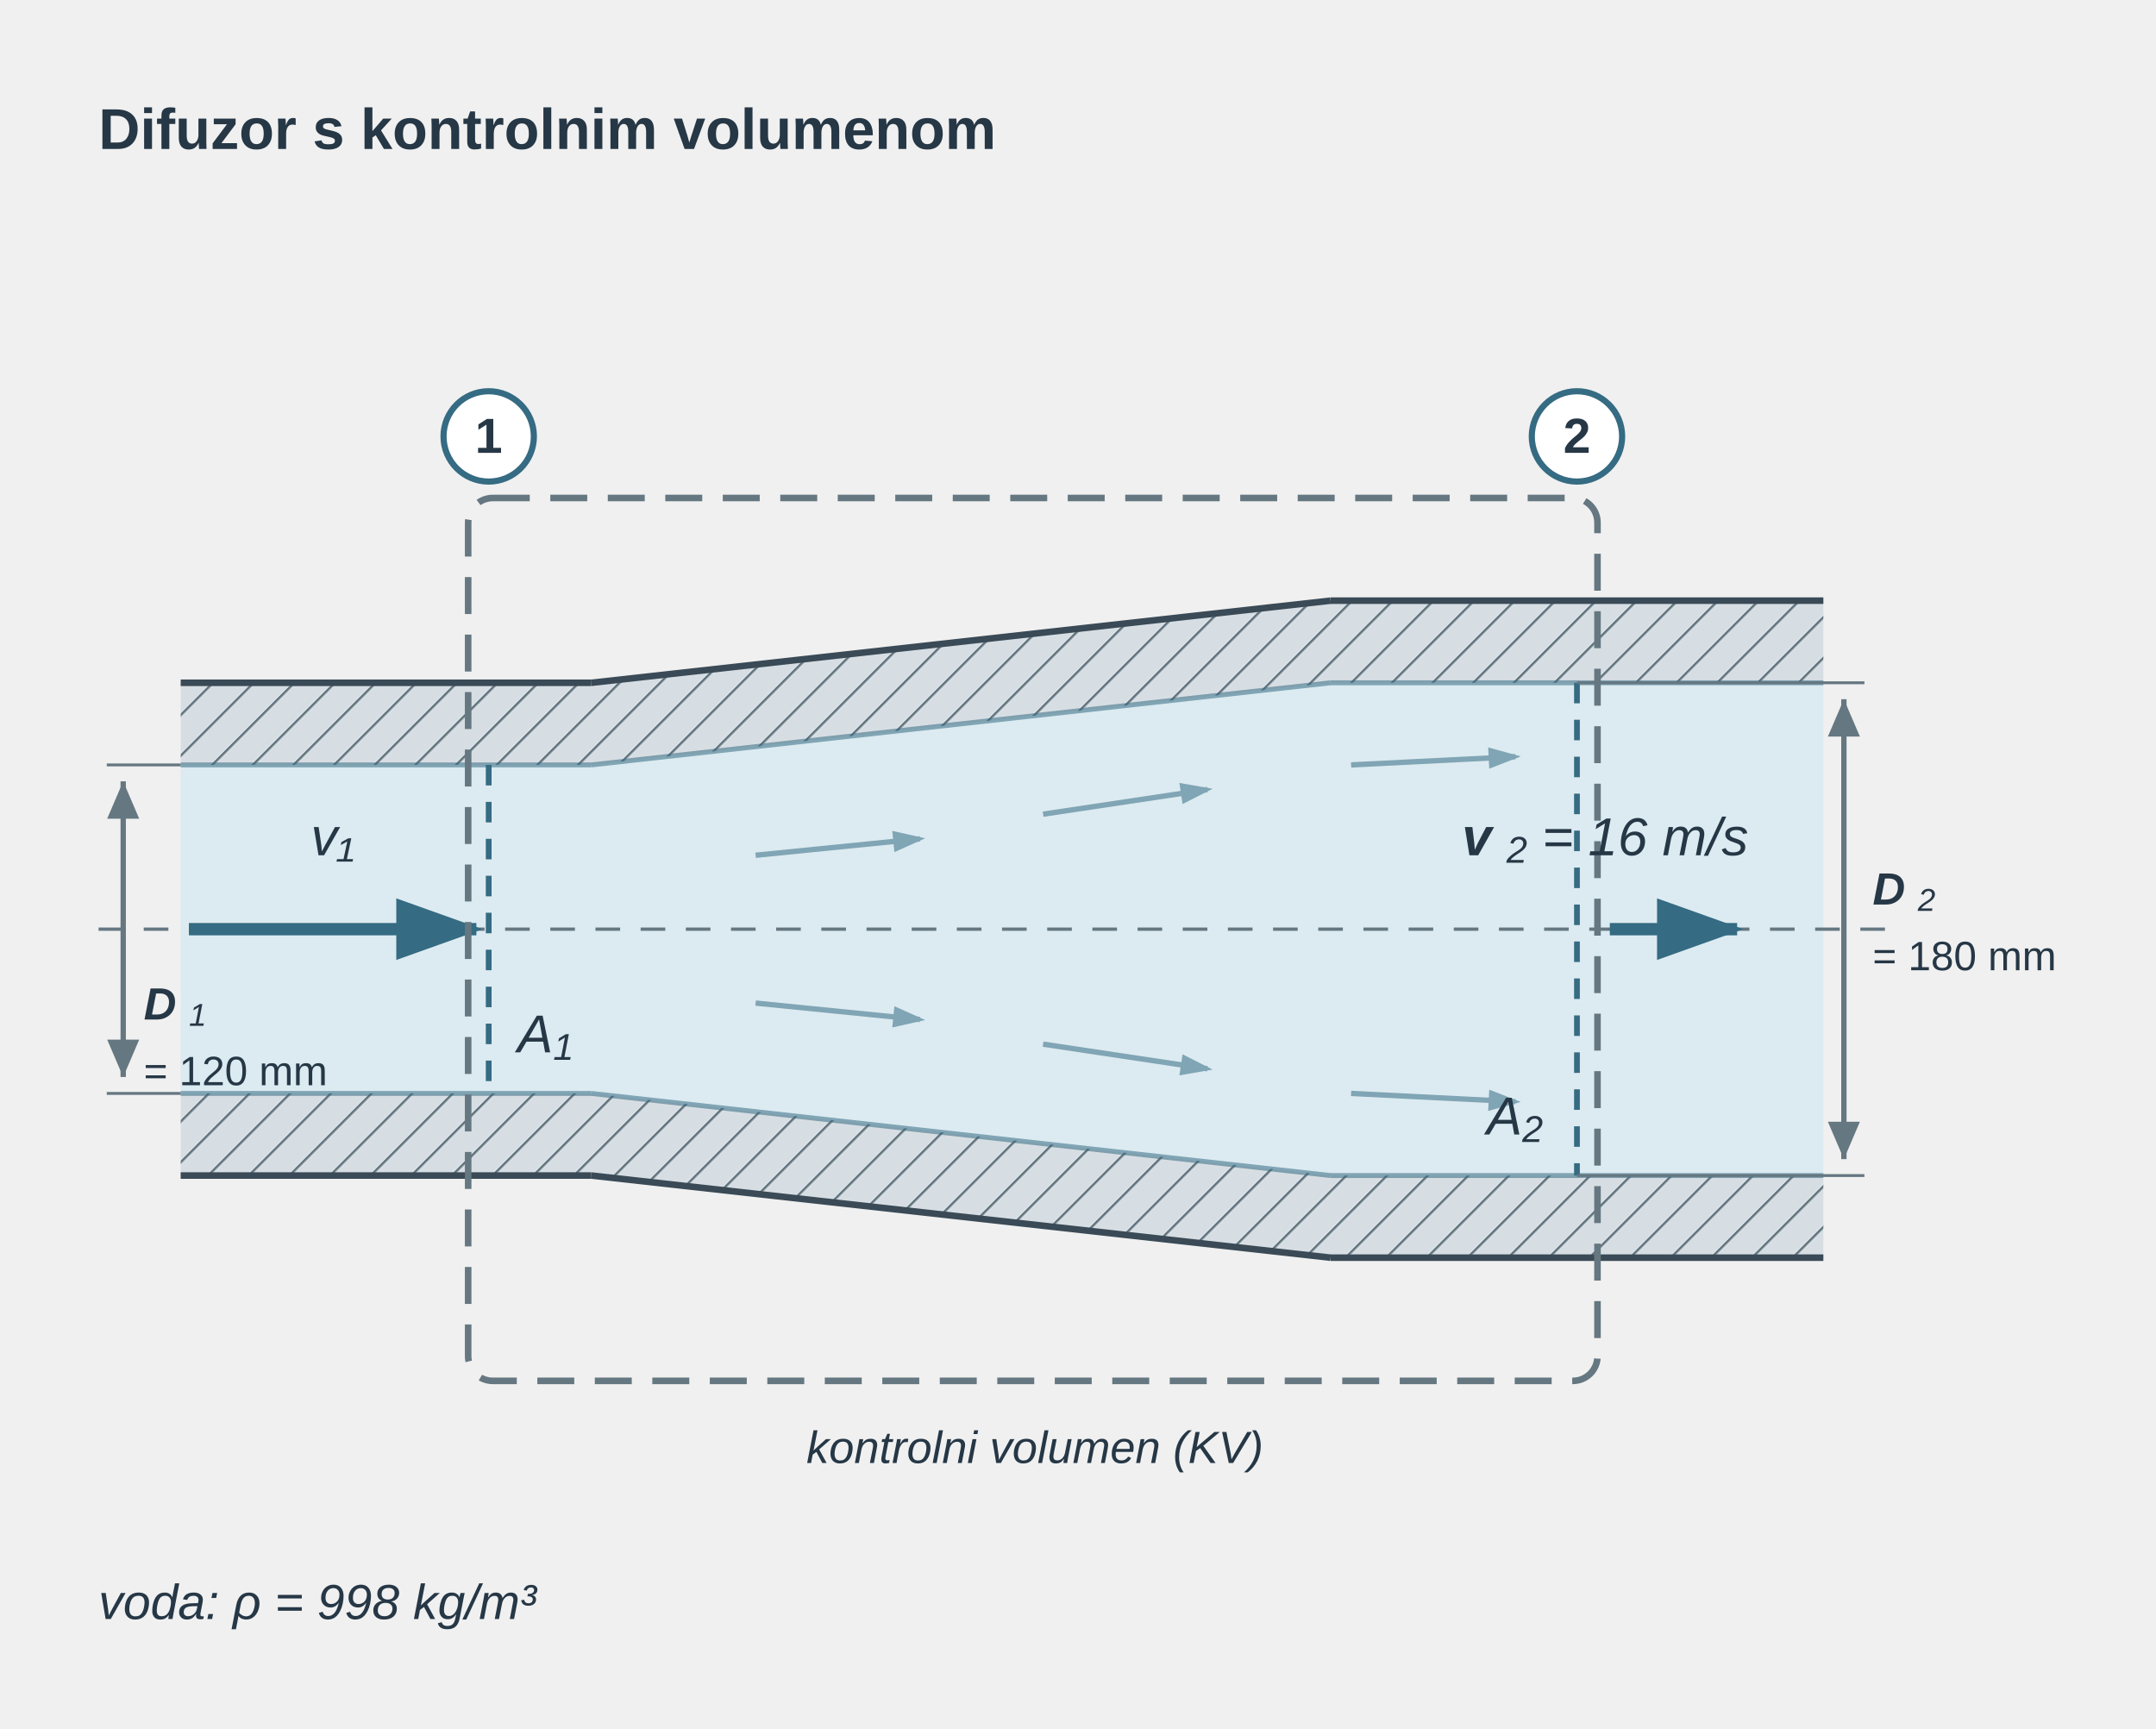
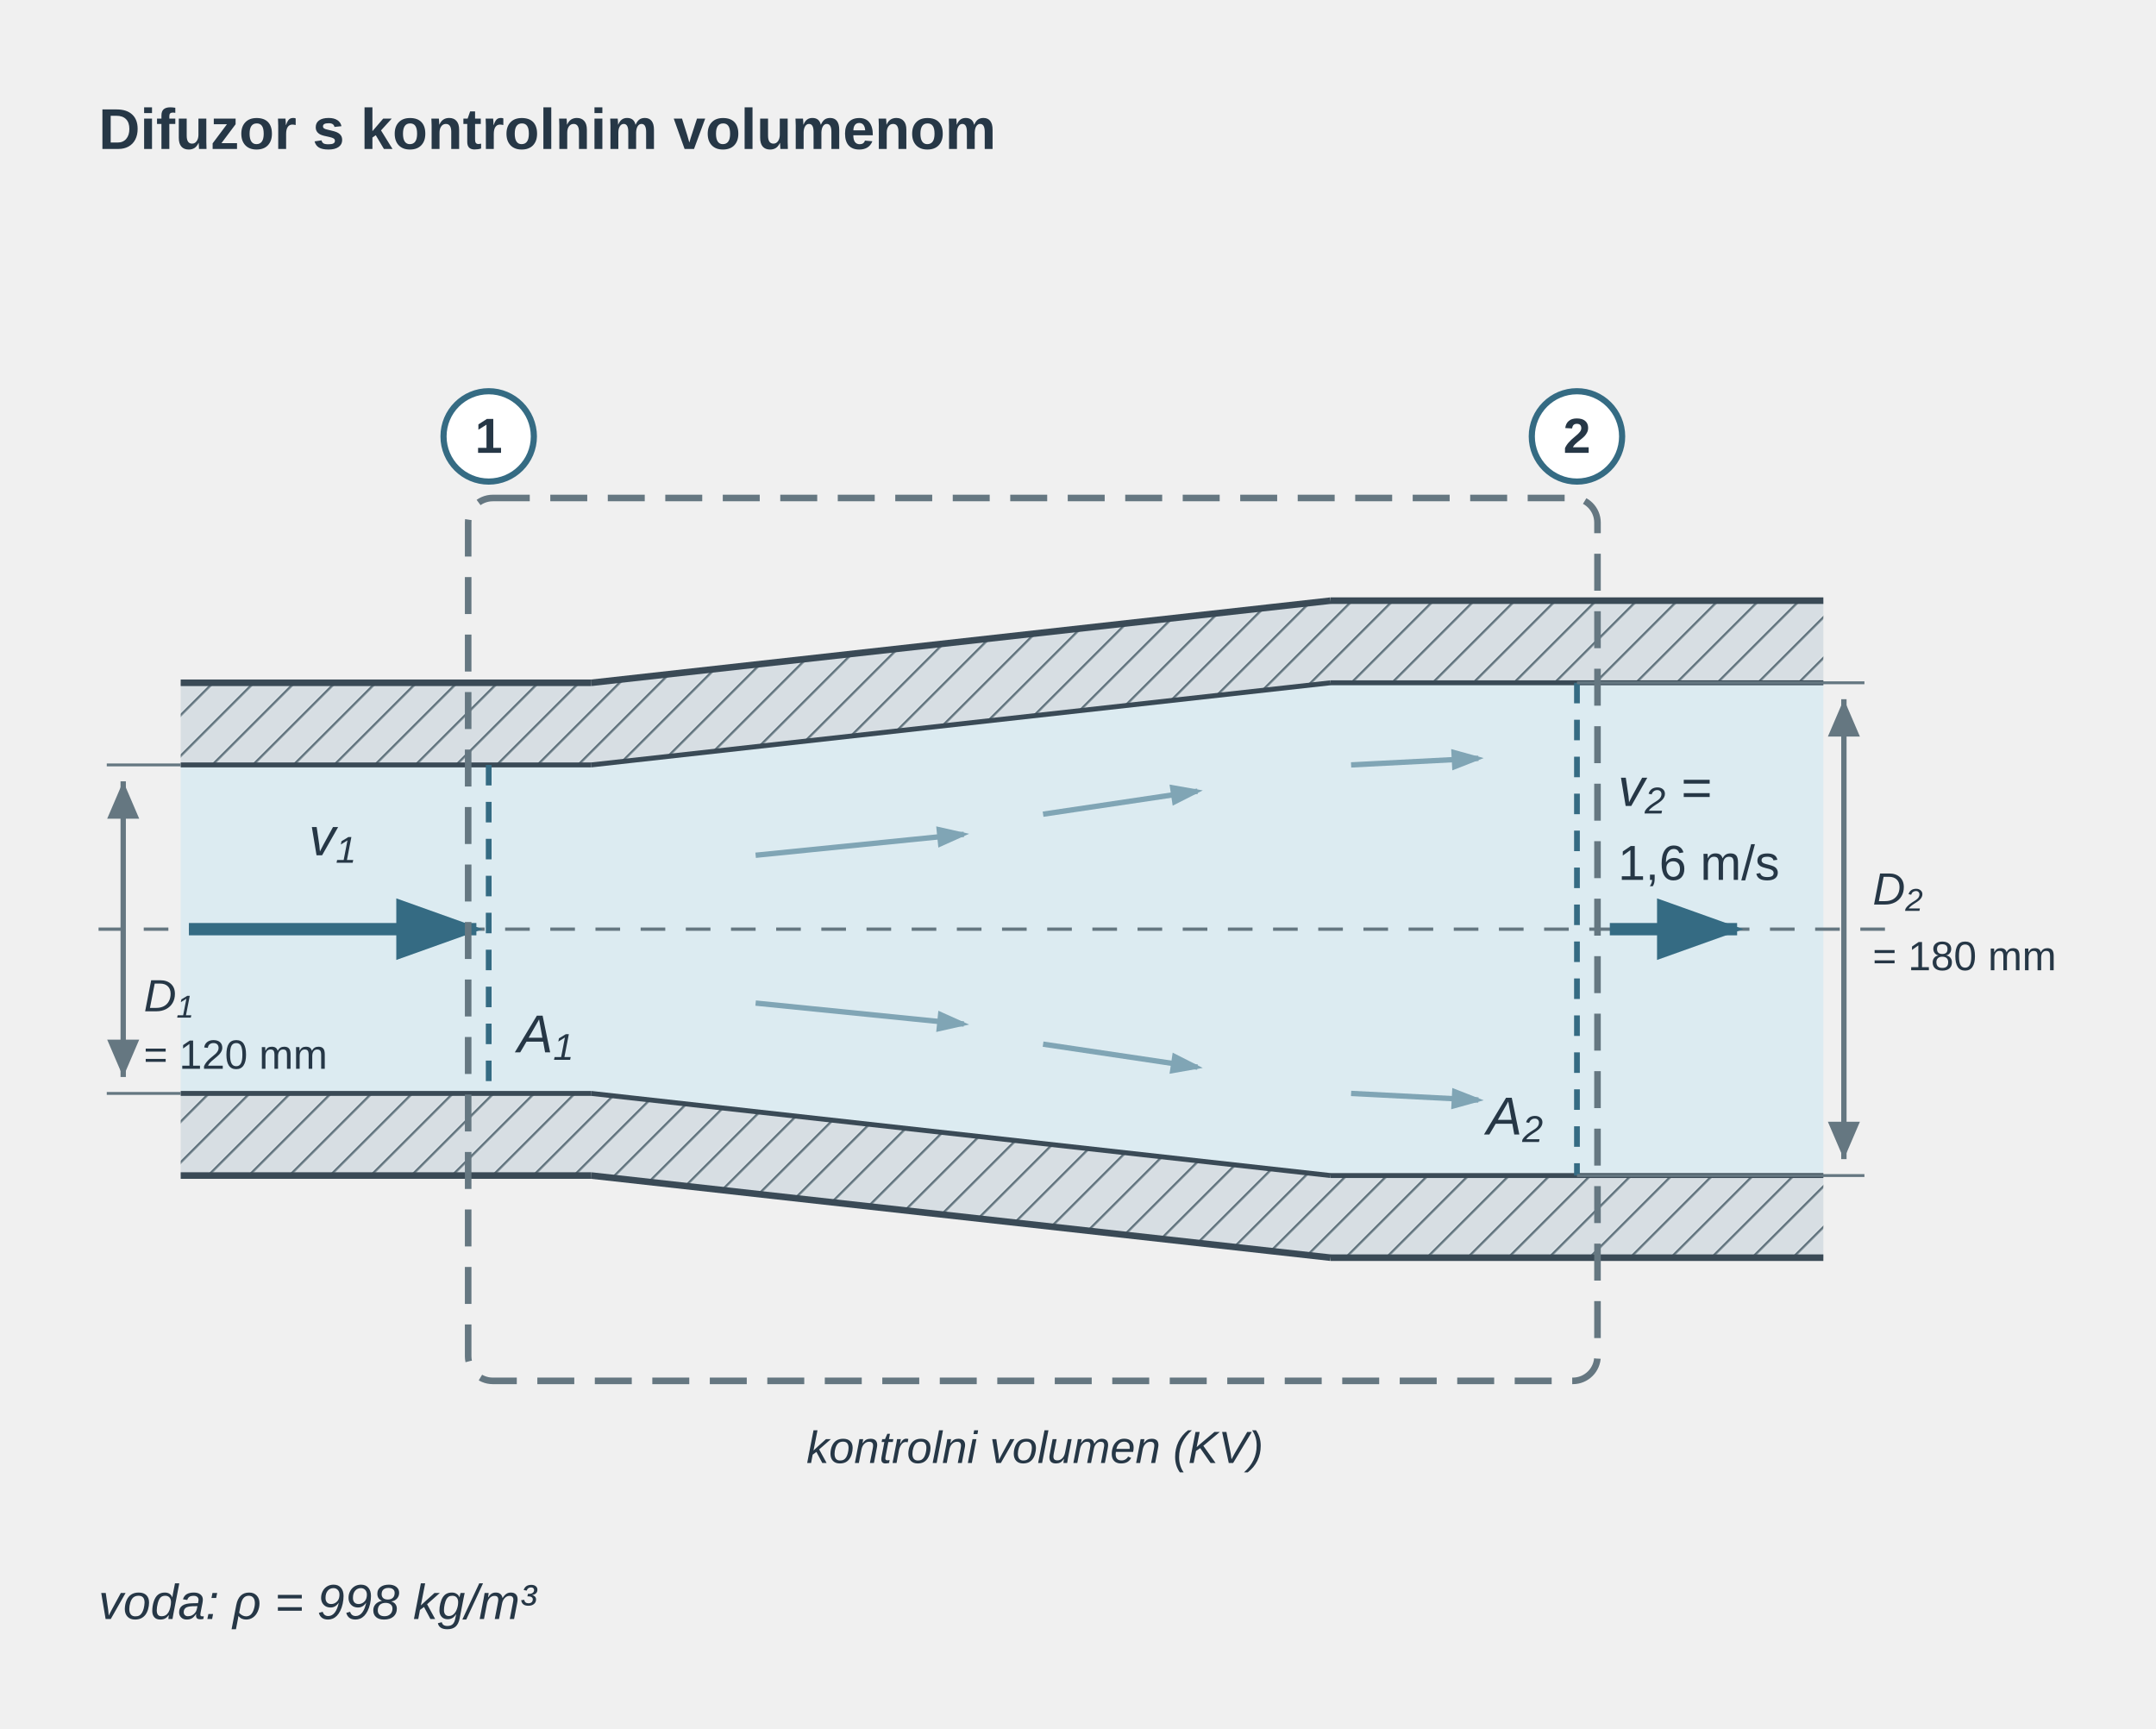
<svg xmlns="http://www.w3.org/2000/svg" viewBox="0 0 525 421" role="img" aria-labelledby="u08v1dk_title u08v1dk_desc" preserveAspectRatio="xMidYMid meet" style="display:block;width:100%;max-width:525px;height:auto;">
  <defs>
    <pattern id="u08v1dk_hatch" width="7" height="7" patternUnits="userSpaceOnUse" patternTransform="rotate(45)">
      <rect width="7" height="7" fill="#d7dee3" />
      <line x1="0" y1="0" x2="0" y2="7" stroke="#657781" stroke-width="1.1" />
    </pattern>
    <marker id="u08v1dk_vR" markerWidth="7" markerHeight="5" refX="6.5" refY="2.5" orient="auto">
      <path d="M0,0 L0,5 L7,2.5 z" fill="#356b83" />
    </marker>
    <marker id="u08v1dk_vG" markerWidth="7" markerHeight="5" refX="6.5" refY="2.5" orient="auto">
      <path d="M0,0 L0,5 L7,2.5 z" fill="#356b83" />
    </marker>
    <marker id="u08v1dk_dim" markerWidth="7" markerHeight="6" refX="7" refY="3" orient="auto">
      <path d="M0,0 L0,6 L7,3 z" fill="#657781" />
    </marker>
    <marker id="u08v1dk_dimL" markerWidth="7" markerHeight="6" refX="7" refY="3" orient="auto-start-reverse">
      <path d="M0,0 L0,6 L7,3 z" fill="#657781" />
    </marker>
    <marker id="u08v1dk_strm" markerWidth="6" markerHeight="4" refX="5" refY="2" orient="auto">
      <path d="M0,0 L0,4 L6,2 z" fill="#356b83" />
    </marker>
  </defs>
  <g id="u08v1dk_title-scene-1" transform="translate(-16 -13.7271)">
    <polygon points="60,200 160,200 340,180 460,180 460,300 340,300 160,280 60,280" fill="#dcebf1" />
    <polygon points="60,180 160,180 340,160 460,160 460,180 340,180 160,200 60,200" fill="url(#u08v1dk_hatch)" />
    <polygon points="60,280 160,280 340,300 460,300 460,320 340,320 160,300 60,300" fill="url(#u08v1dk_hatch)" />
    <line x1="60" y1="180" x2="160" y2="180" stroke="#3a4a56" stroke-width="1.6" />
    <line x1="160" y1="180" x2="340" y2="160" stroke="#3a4a56" stroke-width="1.6" />
    <line x1="340" y1="160" x2="460" y2="160" stroke="#3a4a56" stroke-width="1.6" />
    <line x1="60" y1="300" x2="160" y2="300" stroke="#3a4a56" stroke-width="1.6" />
    <line x1="160" y1="300" x2="340" y2="320" stroke="#3a4a56" stroke-width="1.6" />
    <line x1="340" y1="320" x2="460" y2="320" stroke="#3a4a56" stroke-width="1.6" />
-     <line x1="60" y1="200" x2="160" y2="200" stroke="#356b83" stroke-width="1.2" opacity="0.55" />
-     <line x1="160" y1="200" x2="340" y2="180" stroke="#356b83" stroke-width="1.2" opacity="0.55" />
-     <line x1="340" y1="180" x2="460" y2="180" stroke="#356b83" stroke-width="1.2" opacity="0.55" />
-     <line x1="60" y1="280" x2="160" y2="280" stroke="#356b83" stroke-width="1.2" opacity="0.55" />
-     <line x1="160" y1="280" x2="340" y2="300" stroke="#356b83" stroke-width="1.2" opacity="0.55" />
-     <line x1="340" y1="300" x2="460" y2="300" stroke="#356b83" stroke-width="1.2" opacity="0.55" />
+     <line x1="60" y1="200" x2="160" y2="200" stroke="#3a4a56" stroke-width="1.2" />
+     <line x1="160" y1="200" x2="340" y2="180" stroke="#3a4a56" stroke-width="1.2" />
+     <line x1="340" y1="180" x2="460" y2="180" stroke="#3a4a56" stroke-width="1.2" />
+     <line x1="60" y1="280" x2="160" y2="280" stroke="#3a4a56" stroke-width="1.2" />
+     <line x1="160" y1="280" x2="340" y2="300" stroke="#3a4a56" stroke-width="1.2" />
+     <line x1="340" y1="300" x2="460" y2="300" stroke="#3a4a56" stroke-width="1.2" />
    <line x1="40" y1="240" x2="478" y2="240" stroke="#657781" stroke-width="0.8" stroke-dasharray="6,5" />
    <line x1="135" y1="200" x2="135" y2="280" stroke="#356b83" stroke-width="1.4" stroke-dasharray="5,4" />
    <line x1="400" y1="180" x2="400" y2="300" stroke="#356b83" stroke-width="1.4" stroke-dasharray="5,4" />
    <line x1="62" y1="240" x2="132" y2="240" stroke="#356b83" stroke-width="3" marker-end="url(#u08v1dk_vR)" />
    <line x1="408" y1="240" x2="439" y2="240" stroke="#356b83" stroke-width="3" marker-end="url(#u08v1dk_vG)" />
    <rect x="130" y="135" width="275" height="215" fill="none" stroke="#657781" stroke-width="1.6" stroke-dasharray="9,5" rx="6" />
    <circle cx="135" cy="120" r="11" fill="#ffffff" stroke="#356b83" stroke-width="1.5" />
    <circle cx="400" cy="120" r="11" fill="#ffffff" stroke="#356b83" stroke-width="1.5" />
    <g opacity="0.55" stroke="#356b83" stroke-width="1.3" fill="none">
-       <line x1="200" y1="222" x2="240" y2="218" marker-end="url(#u08v1dk_strm)" stroke="#356b83" />
-       <line x1="200" y1="258" x2="240" y2="262" marker-end="url(#u08v1dk_strm)" stroke="#356b83" />
-       <line x1="270" y1="212" x2="310" y2="206" marker-end="url(#u08v1dk_strm)" stroke="#356b83" />
-       <line x1="270" y1="268" x2="310" y2="274" marker-end="url(#u08v1dk_strm)" stroke="#356b83" />
-       <line x1="345" y1="200" x2="385" y2="198" marker-end="url(#u08v1dk_strm)" stroke="#356b83" />
-       <line x1="345" y1="280" x2="385" y2="282" marker-end="url(#u08v1dk_strm)" stroke="#356b83" />
+       <line x1="200" y1="222" x2="250.7" y2="216.9" marker-end="url(#u08v1dk_strm)" stroke="#356b83" />
+       <line x1="200" y1="258" x2="250.7" y2="263.1" marker-end="url(#u08v1dk_strm)" stroke="#356b83" />
+       <line x1="270" y1="212" x2="307.6" y2="206.4" marker-end="url(#u08v1dk_strm)" stroke="#356b83" />
+       <line x1="270" y1="268" x2="307.6" y2="273.6" marker-end="url(#u08v1dk_strm)" stroke="#356b83" />
+       <line x1="345" y1="200" x2="376.0" y2="198.4" marker-end="url(#u08v1dk_strm)" stroke="#356b83" />
+       <line x1="345" y1="280" x2="376.0" y2="281.6" marker-end="url(#u08v1dk_strm)" stroke="#356b83" />
    </g>
    <line x1="60" y1="200" x2="42" y2="200" stroke="#657781" stroke-width="0.7" />
    <line x1="60" y1="280" x2="42" y2="280" stroke="#657781" stroke-width="0.7" />
    <line x1="46" y1="204" x2="46" y2="276" stroke="#657781" stroke-width="1.3" marker-start="url(#u08v1dk_dimL)" marker-end="url(#u08v1dk_dim)" />
    <line x1="400" y1="180" x2="470" y2="180" stroke="#657781" stroke-width="0.7" />
    <line x1="400" y1="300" x2="470" y2="300" stroke="#657781" stroke-width="0.7" />
    <line x1="465" y1="184" x2="465" y2="296" stroke="#657781" stroke-width="1.3" marker-start="url(#u08v1dk_dimL)" marker-end="url(#u08v1dk_dim)" />
    <text x="40" y="50" font-family="Arial, Liberation Sans, sans-serif" font-size="14" font-weight="700" fill="#263746">Difuzor s kontrolnim volumenom</text>
    <text x="142" y="270" font-family="Arial, Liberation Sans, sans-serif" font-size="13" font-style="italic" fill="#263746">A<tspan baseline-shift="sub" font-size="0.7em">1</tspan>
    </text>
    <text x="378" y="290" font-family="Arial, Liberation Sans, sans-serif" font-size="13" font-style="italic" fill="#263746">A<tspan baseline-shift="sub" font-size="0.7em">2</tspan>
    </text>
-     <text x="97" y="222" font-family="Arial, Liberation Sans, sans-serif" font-size="13" font-style="italic" text-anchor="middle" fill="#263746">v₁</text>
-     <text x="408" y="222" font-family="Arial, Liberation Sans, sans-serif" font-size="13" font-style="italic" fill="#263746" transform="translate(-36 0)">
-       <tspan font-weight="700">v</tspan>
-       <tspan baseline-shift="sub" font-size="0.7em">2</tspan> = 16 m/s</text>
+     <text x="97" y="222" font-family="Arial, Liberation Sans, sans-serif" font-size="13" font-style="italic" text-anchor="middle" fill="#263746">v<tspan baseline-shift="sub" font-size="0.7em">1</tspan>
+     </text>
+     <text x="410" y="210" font-family="Arial, Liberation Sans, sans-serif" font-size="13" font-style="italic" fill="#263746">v<tspan baseline-shift="sub" font-size="0.7em">2</tspan> =</text>
+     <text x="410" y="228" font-family="Arial, Liberation Sans, sans-serif" font-size="12" fill="#263746">1,6 m/s</text>
    <text x="268" y="370" font-family="Arial, Liberation Sans, sans-serif" font-size="11" font-style="italic" text-anchor="middle" fill="#263746">kontrolni volumen (KV)</text>
    <text x="135" y="124" font-family="Arial, Liberation Sans, sans-serif" font-size="12" font-weight="700" text-anchor="middle" fill="#263746">1</text>
    <text x="400" y="124" font-family="Arial, Liberation Sans, sans-serif" font-size="12" font-weight="700" text-anchor="middle" fill="#263746">2</text>
    <text x="40" y="408" font-family="Arial, Liberation Sans, sans-serif" font-size="12" font-style="italic" fill="#263746">voda: ρ = 998 kg/m³</text>
-     <text x="51" y="262" font-family="Arial, Liberation Sans, sans-serif" font-size="11" font-style="italic" fill="#263746">
-       <tspan font-weight="700">D</tspan>
-       <tspan baseline-shift="sub" font-size="0.7em">1</tspan>
+     <text x="51" y="260" font-family="Arial, Liberation Sans, sans-serif" font-size="11" font-style="italic" fill="#263746">D<tspan baseline-shift="sub" font-size="0.7em">1</tspan>
    </text>
-     <text x="51.0" y="278.0" font-family="Arial, Liberation Sans, sans-serif" font-size="10" fill="#263746">= 120 mm</text>
-     <text x="472" y="234" font-family="Arial, Liberation Sans, sans-serif" font-size="11" font-style="italic" fill="#263746">
-       <tspan font-weight="700">D</tspan>
-       <tspan baseline-shift="sub" font-size="0.7em">2</tspan>
+     <text x="51.0" y="274.0" font-family="Arial, Liberation Sans, sans-serif" font-size="10" fill="#263746">= 120 mm</text>
+     <text x="472" y="234" font-family="Arial, Liberation Sans, sans-serif" font-size="11" font-style="italic" fill="#263746">D<tspan baseline-shift="sub" font-size="0.7em">2</tspan>
    </text>
    <text x="472.0" y="250.0" font-family="Arial, Liberation Sans, sans-serif" font-size="10" fill="#263746">= 180 mm</text>
  </g>
</svg>
